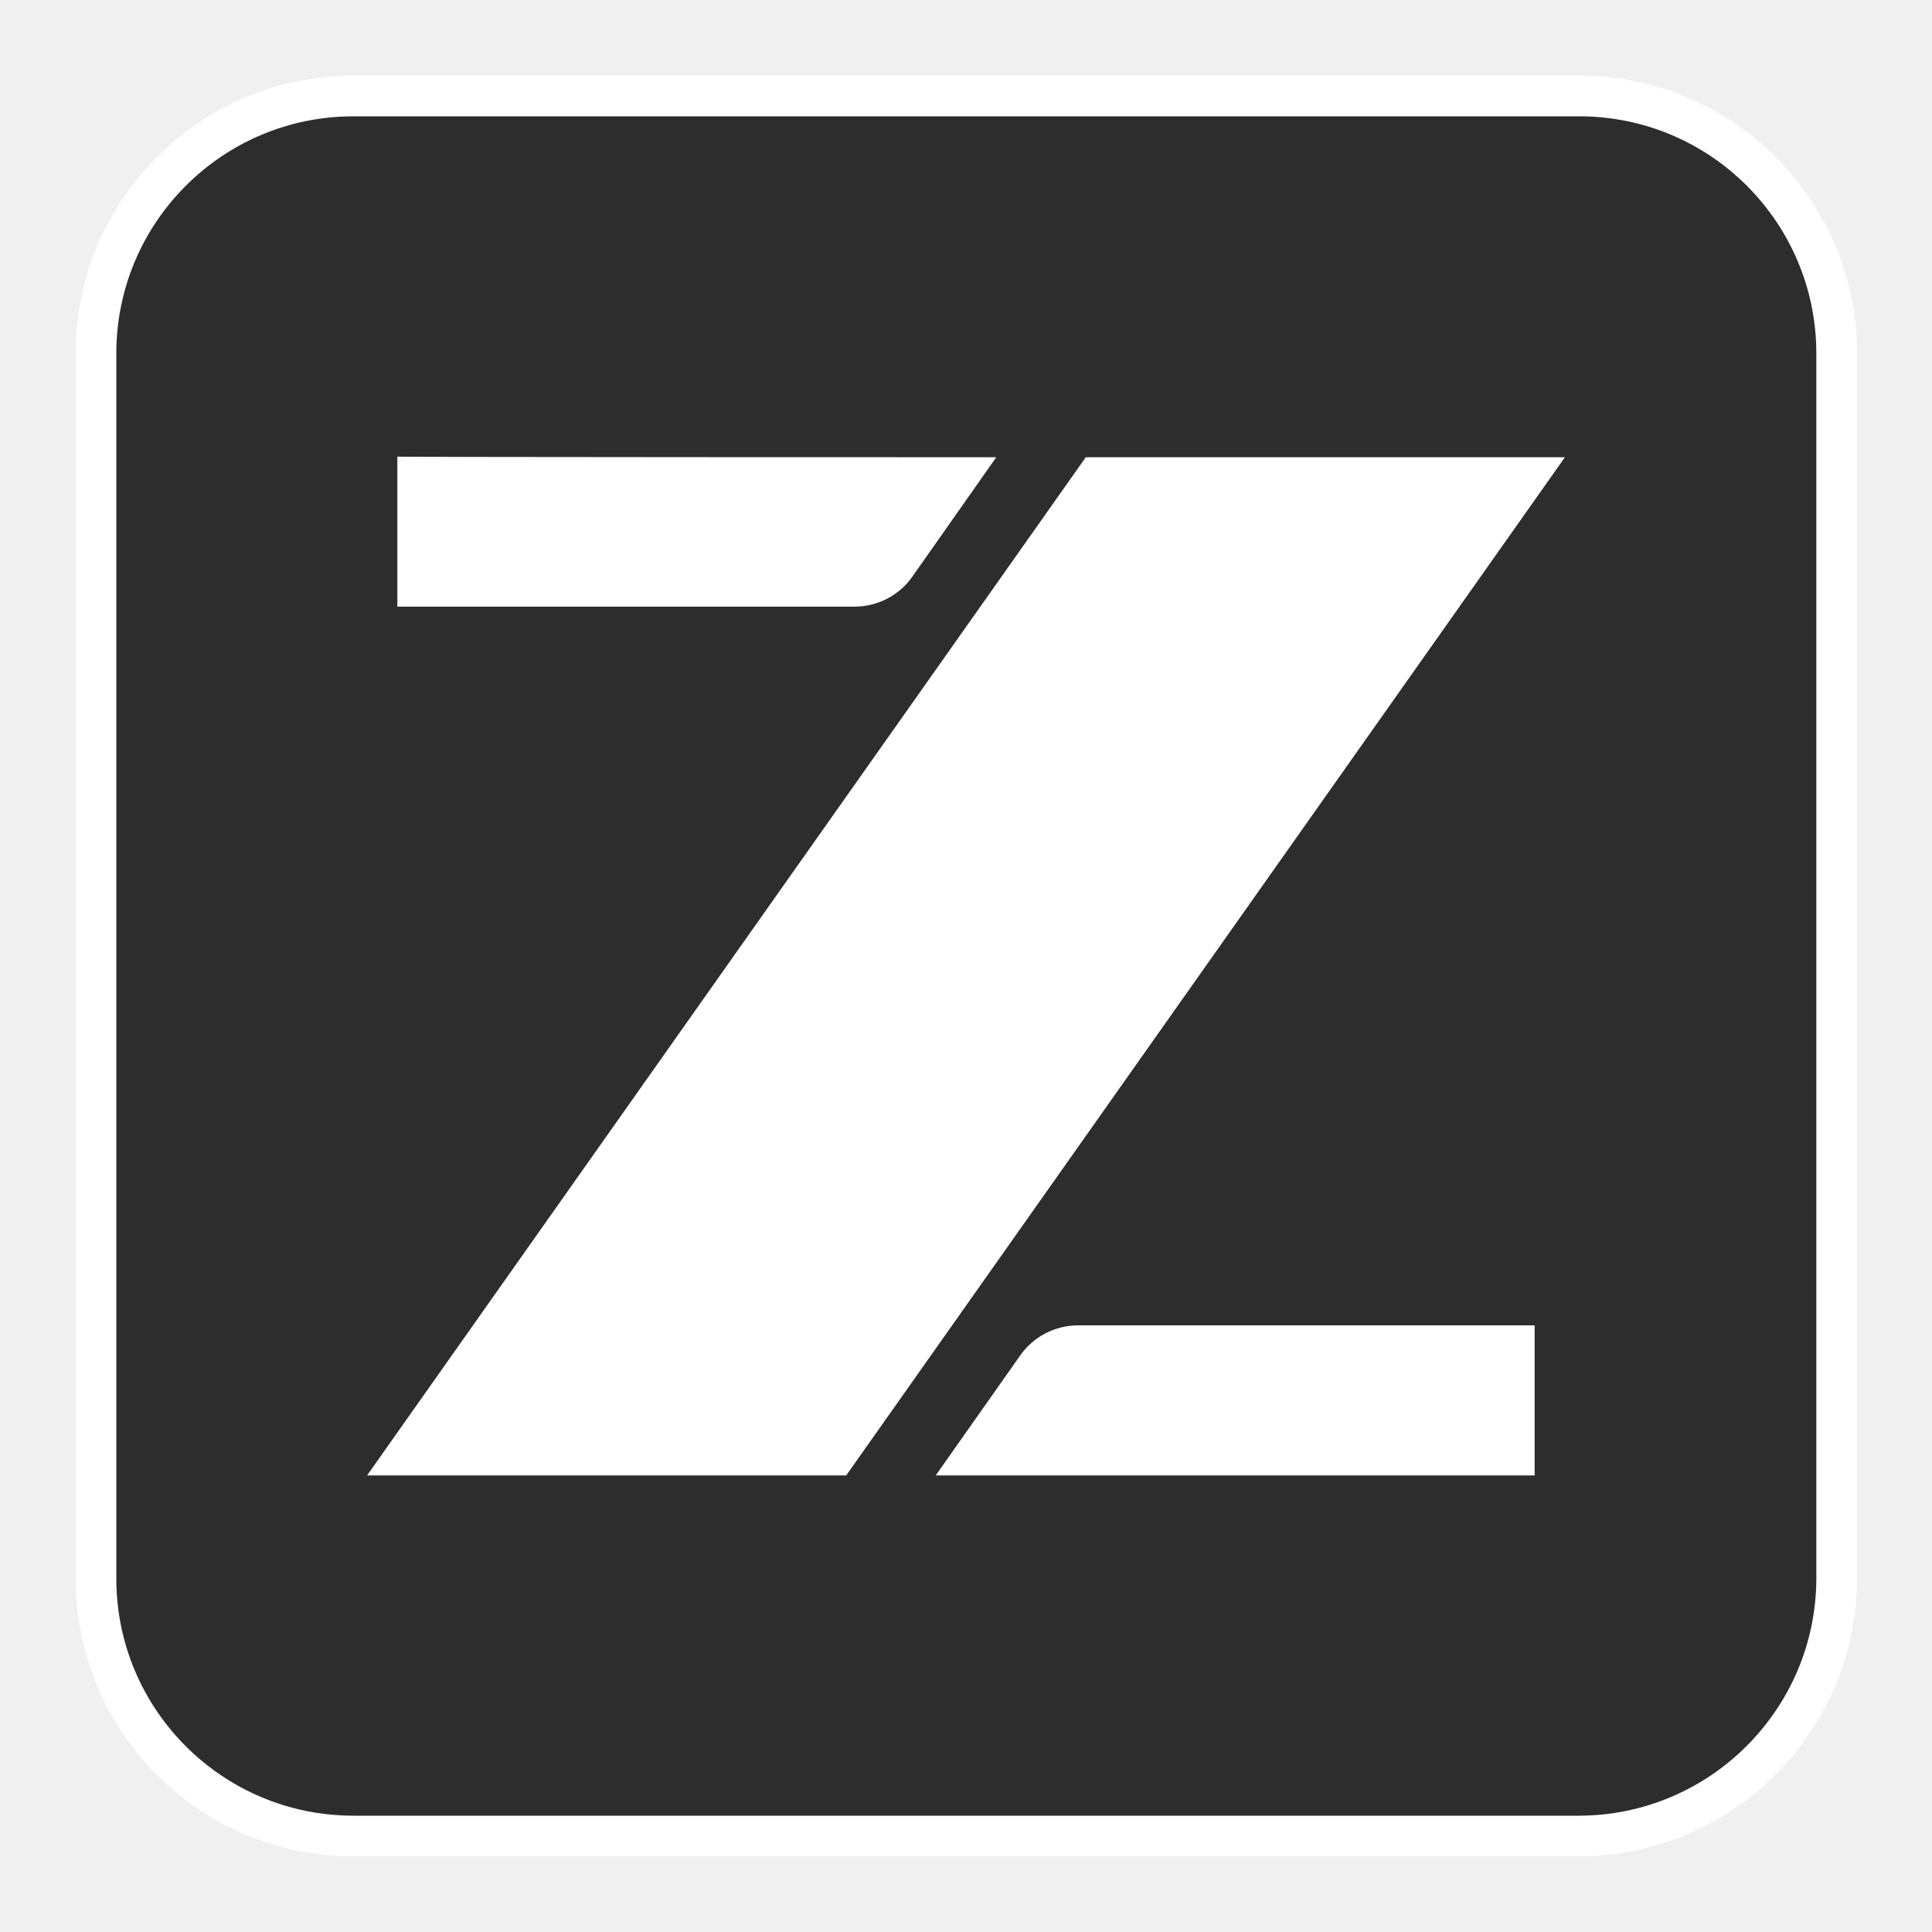
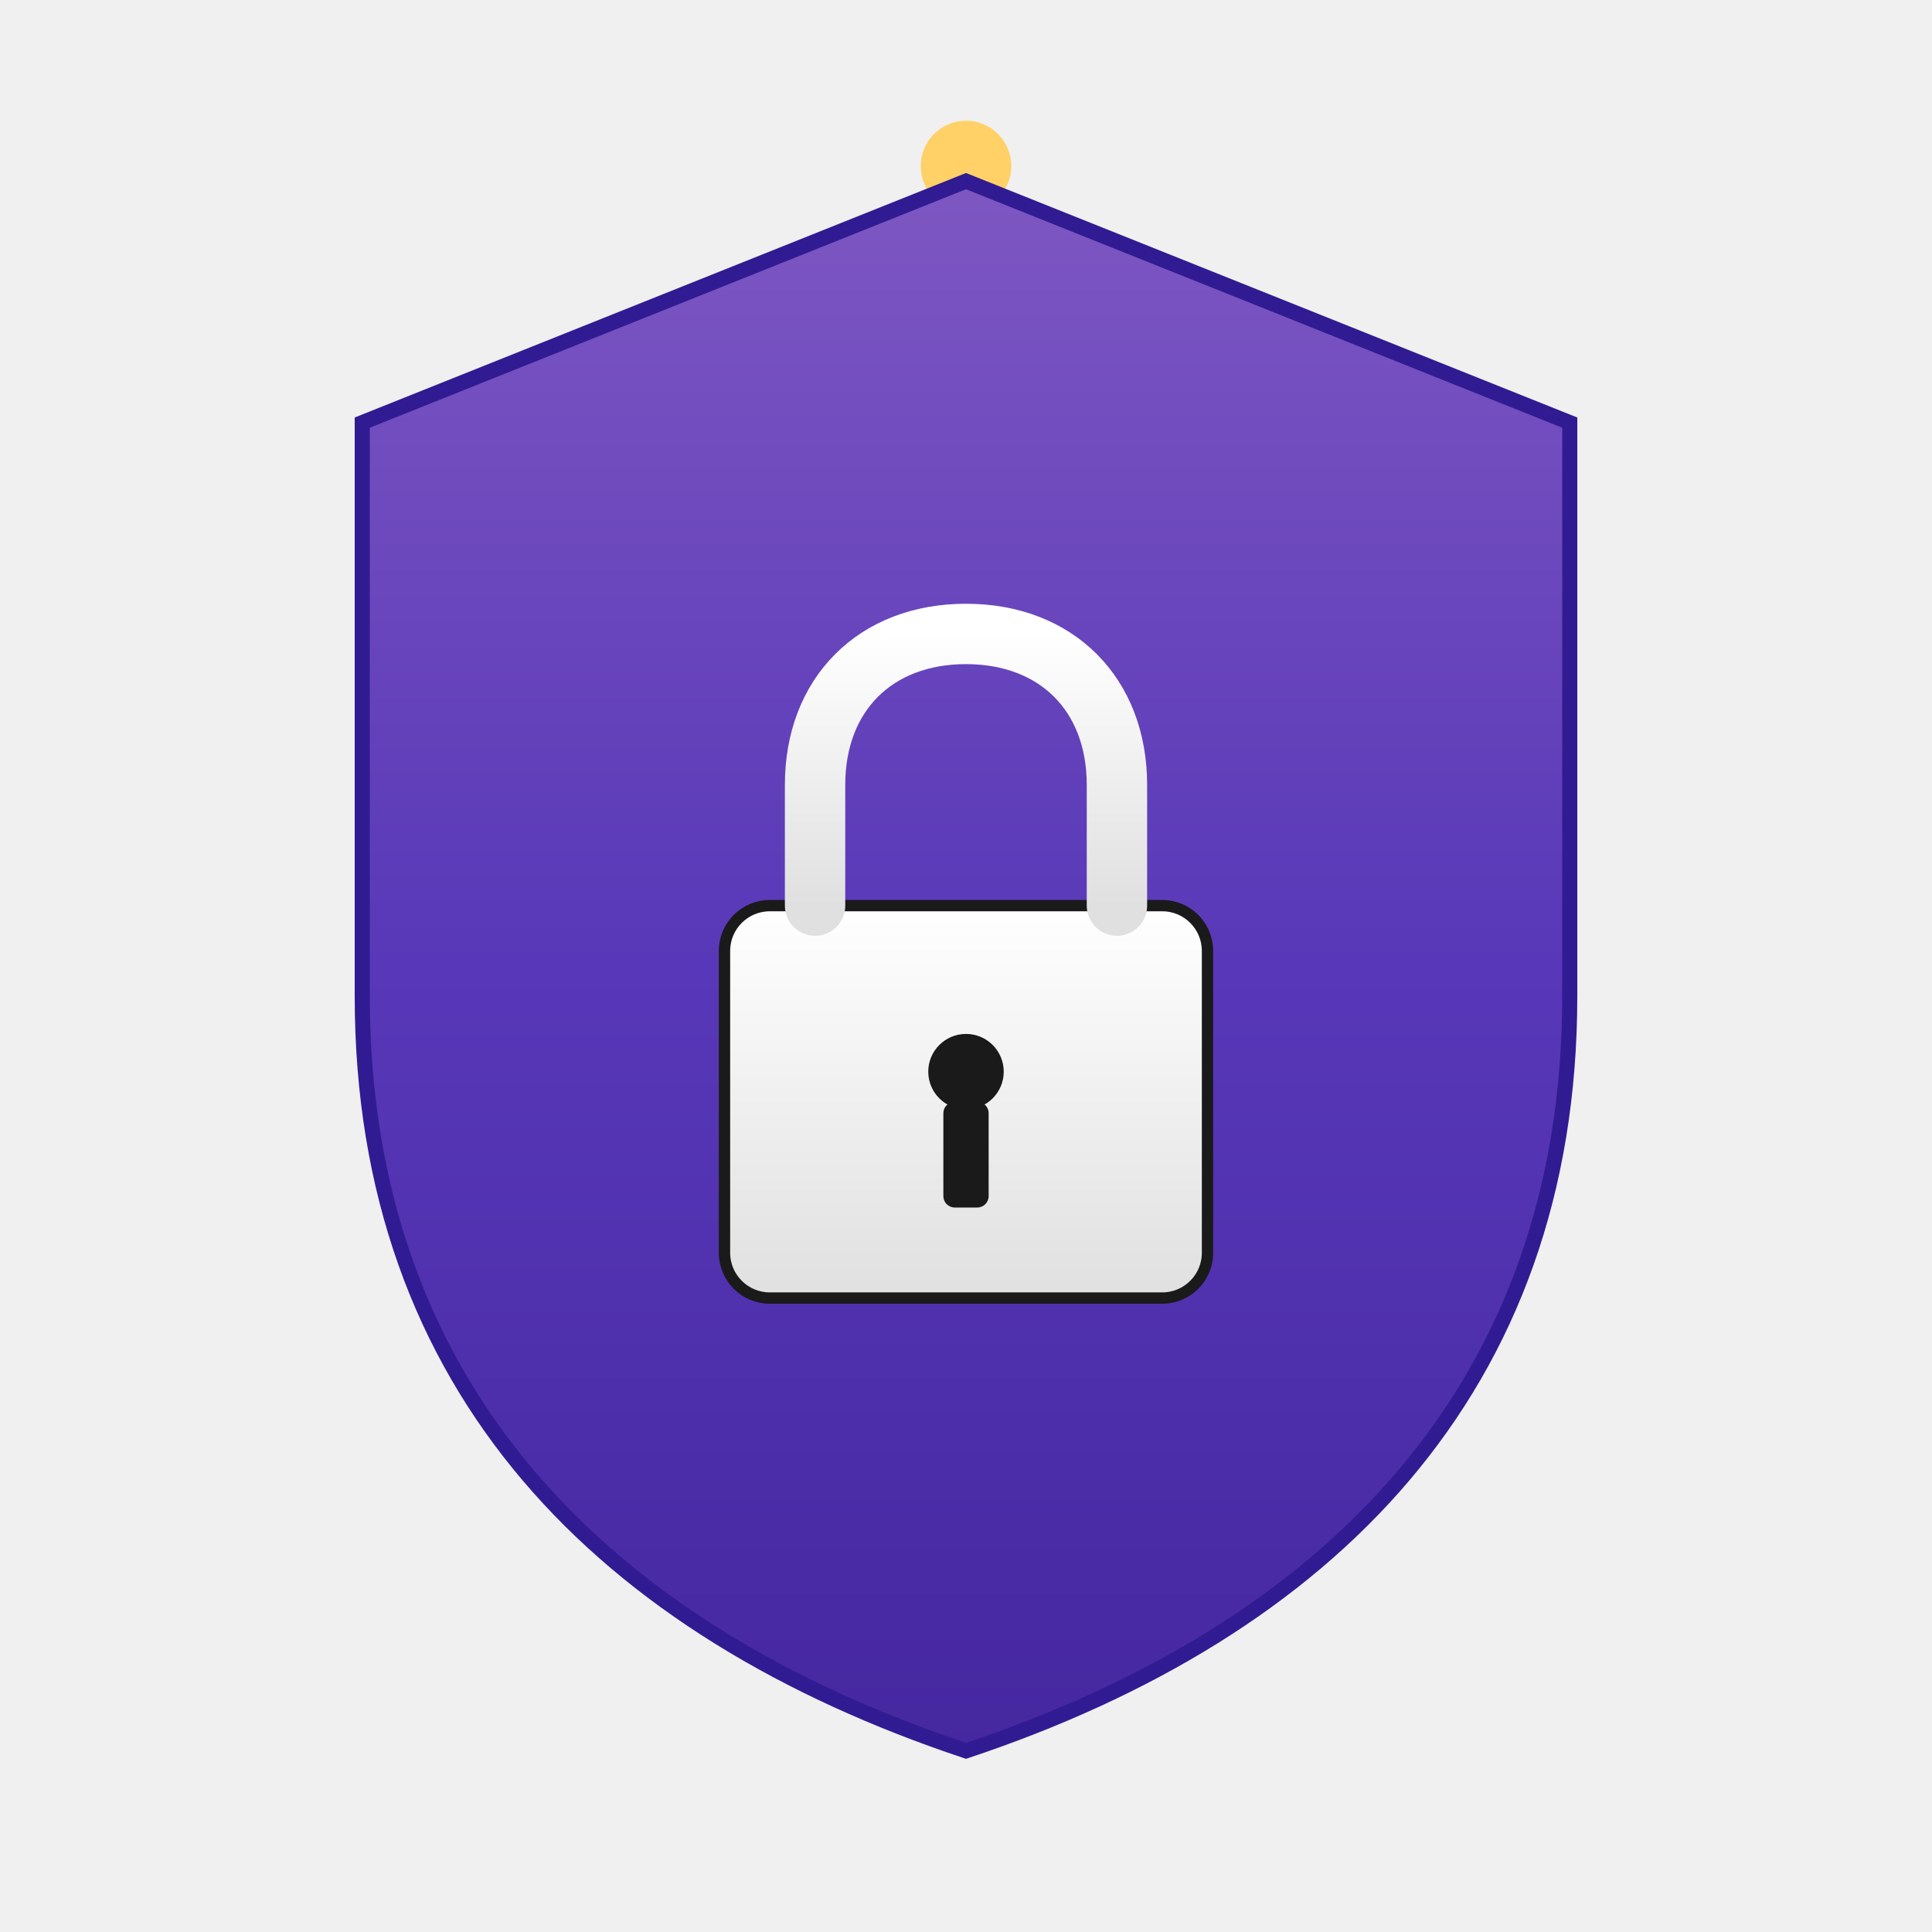
- <svg xmlns="http://www.w3.org/2000/svg" version="1.1" x="0px" y="0px" viewBox="0 0 30 30" style="enable-background:new 0 0 30 30;" xml:space="preserve">
+ <svg xmlns="http://www.w3.org/2000/svg" viewBox="0 0 256 256" width="256" height="256">
  <defs>
-     <style type="text/css">
-     .st194{fill:#2D2D2D;stroke:#FFFFFF;stroke-width:0.632;stroke-miterlimit:10;}
-     .st23{fill:#FFFFFF;}
- 
-     .z-breathe {
-       animation: breathe 2.5s ease-in-out infinite;
-     }
- 
-     @keyframes breathe {
-       0%, 100% { opacity: 0.7; }
-       50% { opacity: 1; }
-     }
-   </style>
+     <linearGradient id="shieldFill" x1="0" y1="0" x2="0" y2="1">
+       <stop offset="0%" stop-color="#7E57C2" />
+       <stop offset="50%" stop-color="#5838B8" />
+       <stop offset="100%" stop-color="#4527A0" />
+     </linearGradient>
+     <linearGradient id="lockFill" x1="0" y1="0" x2="0" y2="1">
+       <stop offset="0%" stop-color="#FFFFFF" />
+       <stop offset="100%" stop-color="#E0E0E0" />
+     </linearGradient>
  </defs>
-   <g>
-     <path class="st194" d="M24.51,28.51H5.49c-2.21,0-4-1.79-4-4V5.49c0-2.21,1.79-4,4-4h19.03c2.21,0,4,1.79,4,4v19.03     C28.51,26.72,26.72,28.51,24.51,28.51z" />
-     <g class="z-breathe">
-       <path class="st23" d="M15.47,7.1l-1.3,1.85c-0.2,0.29-0.54,0.47-0.9,0.47h-7.1V7.09C6.16,7.1,15.47,7.1,15.47,7.1z" />
-       <polygon class="st23" points="24.3,7.1 13.14,22.91 5.7,22.91 16.86,7.1" />
-       <path class="st23" d="M14.53,22.91l1.31-1.86c0.2-0.29,0.54-0.47,0.9-0.47h7.09v2.33H14.53z" />
-     </g>
-   </g>
+   <circle cx="128" cy="22" r="6" fill="#FFD166" />
+   <path d="M128 24 L208 56 L208 132 C208 184 176 216 128 232 C80 216 48 184 48 132 L48 56 Z" fill="url(#shieldFill)" stroke="#311B92" stroke-width="2" />
+   <rect x="96" y="120" width="64" height="52" rx="6" fill="url(#lockFill)" stroke="#1A1A1A" stroke-width="1.5" />
+   <path d="M108 120 L108 104 C108 92 116 84 128 84 C140 84 148 92 148 104 L148 120" fill="none" stroke="url(#lockFill)" stroke-width="8" stroke-linecap="round" />
+   <circle cx="128" cy="142" r="5" fill="#1A1A1A" />
+   <rect x="125" y="146" width="6" height="14" rx="1.5" fill="#1A1A1A" />
</svg>
